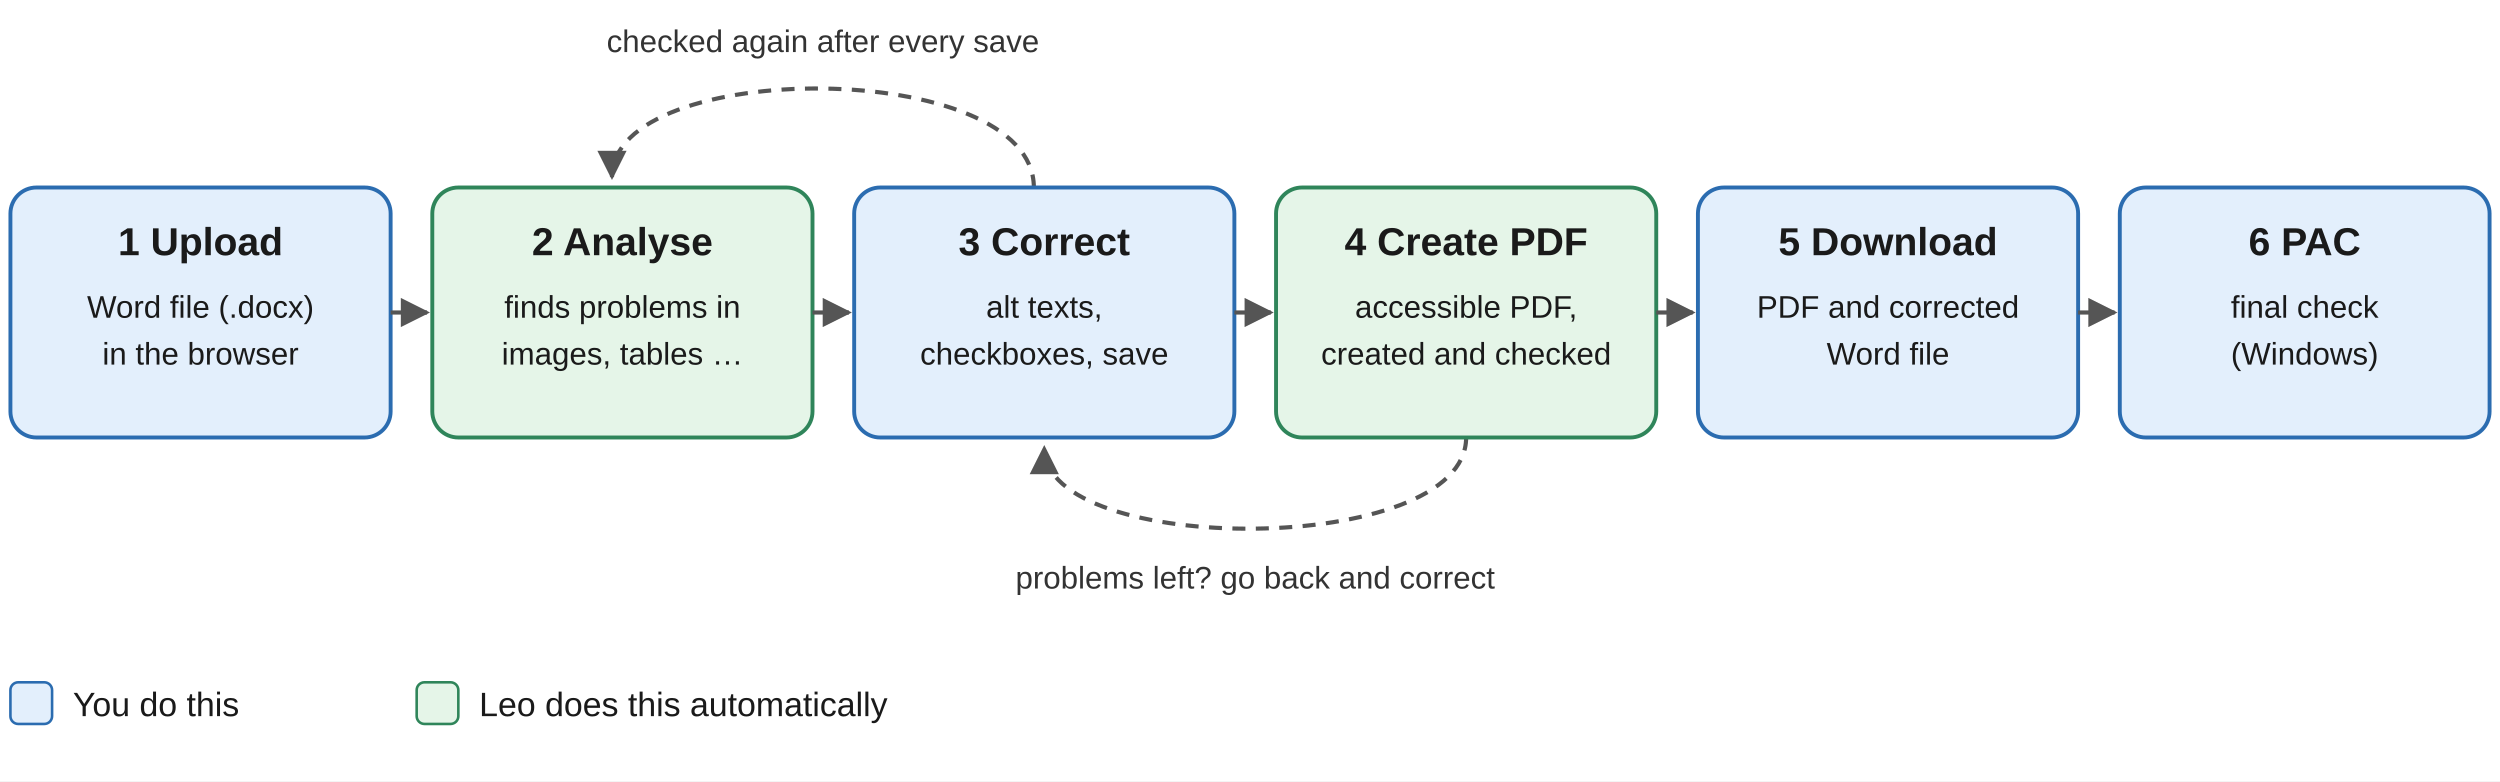
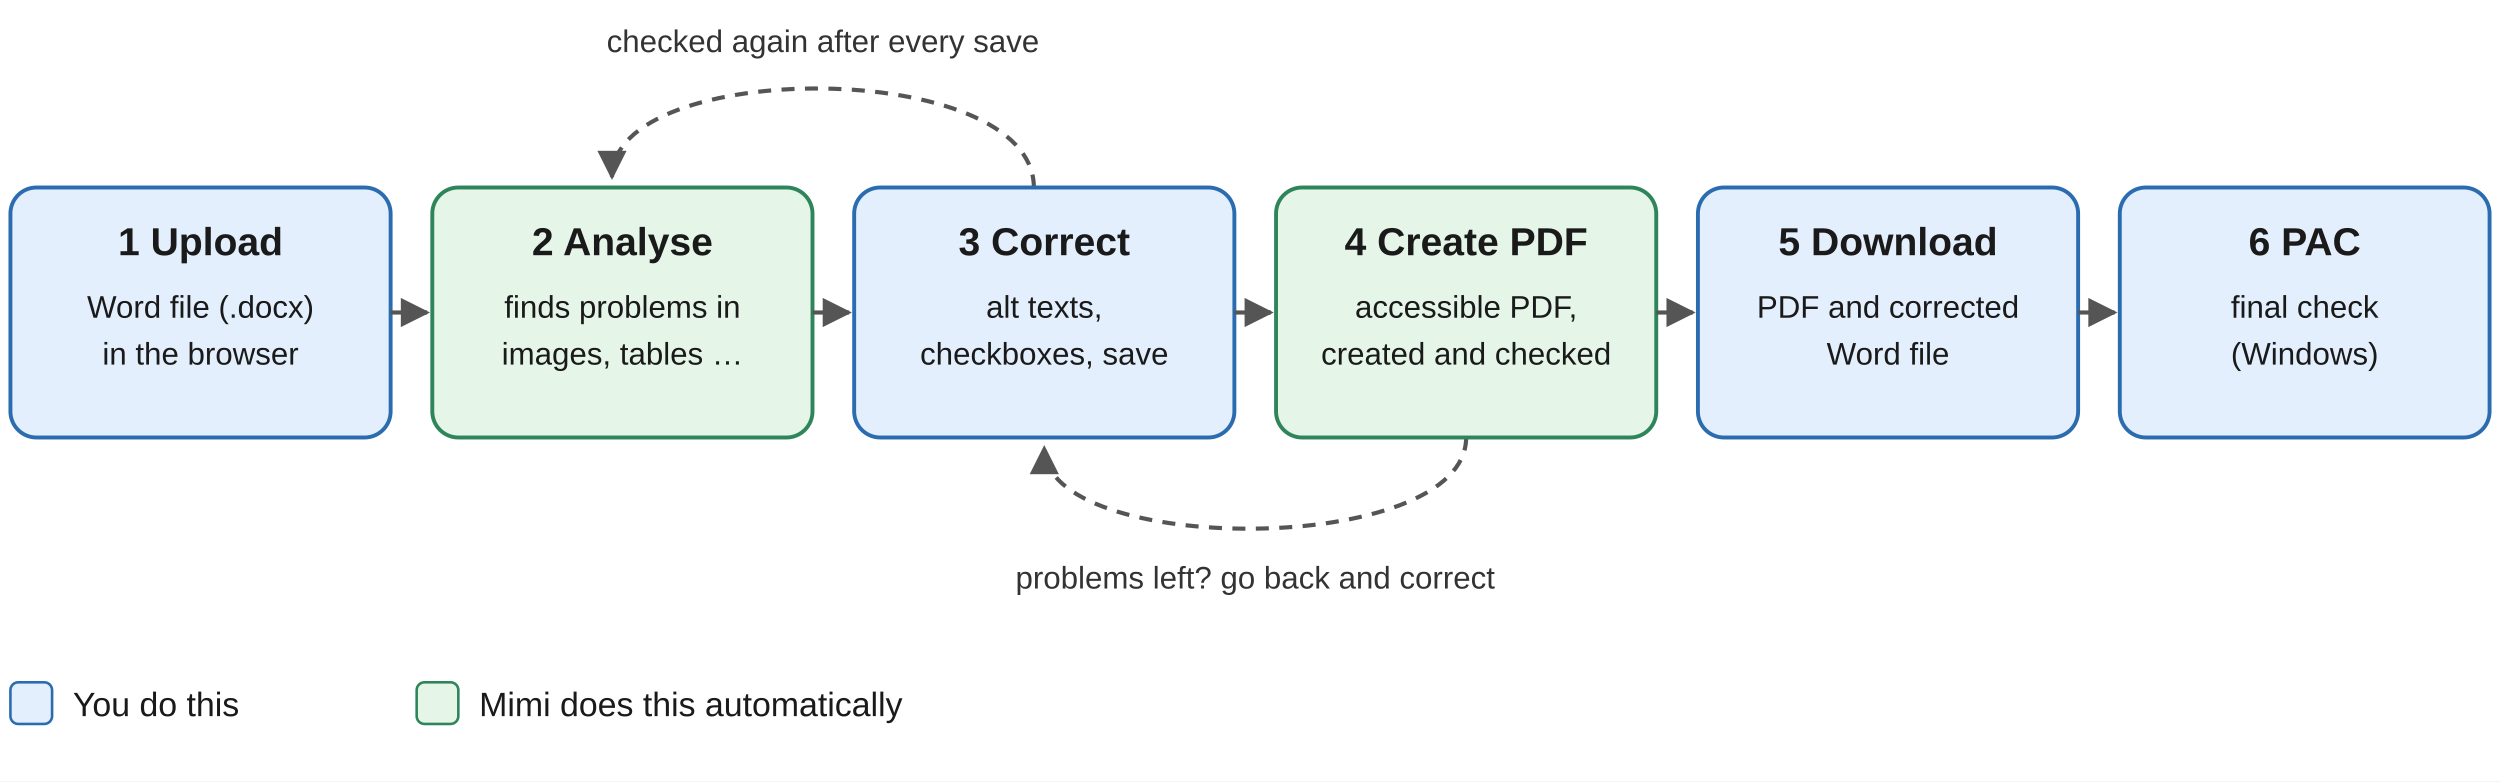
<svg xmlns="http://www.w3.org/2000/svg" xml:lang="en" viewBox="0 0 960 300" width="960" height="300" font-family="'Segoe UI', 'Helvetica Neue', Arial, sans-serif" role="img" aria-labelledby="t d">
  <defs>
    <marker id="a" viewBox="0 0 10 10" refX="9" refY="5" markerWidth="7" markerHeight="7" orient="auto-start-reverse">
      <path d="M0,0 L10,5 L0,10 z" fill="#555" />
    </marker>
  </defs>
  <rect width="960" height="300" fill="#ffffff" />
  <path d="M 397 72 C 397 22, 235 22, 235 68" fill="none" stroke="#555" stroke-width="1.6" stroke-dasharray="5 4" marker-end="url(#a)" />
  <text x="316" y="20" font-size="12" fill="#333" text-anchor="middle">checked again after every save</text>
  <path d="M 563 168 C 563 214, 401 214, 401 172" fill="none" stroke="#555" stroke-width="1.6" stroke-dasharray="5 4" marker-end="url(#a)" />
  <text x="482" y="226" font-size="12" fill="#333" text-anchor="middle">problems left? go back and correct</text>
  <g font-size="12" fill="#1a1a1a">
    <rect x="4" y="72" width="146" height="96" rx="10" fill="#e3effc" stroke="#2b6cb0" stroke-width="1.5" />
    <text x="77" y="98" font-size="15" font-weight="700" text-anchor="middle">1 Upload</text>
    <text x="77" y="122" text-anchor="middle">Word file (.docx)</text>
    <text x="77" y="140" text-anchor="middle">in the browser</text>
    <rect x="166" y="72" width="146" height="96" rx="10" fill="#e5f5e8" stroke="#2f855a" stroke-width="1.5" />
    <text x="239" y="98" font-size="15" font-weight="700" text-anchor="middle">2 Analyse</text>
    <text x="239" y="122" text-anchor="middle">finds problems in</text>
    <text x="239" y="140" text-anchor="middle">images, tables …</text>
    <rect x="328" y="72" width="146" height="96" rx="10" fill="#e3effc" stroke="#2b6cb0" stroke-width="1.5" />
    <text x="401" y="98" font-size="15" font-weight="700" text-anchor="middle">3 Correct</text>
    <text x="401" y="122" text-anchor="middle">alt texts,</text>
    <text x="401" y="140" text-anchor="middle">checkboxes, save</text>
    <rect x="490" y="72" width="146" height="96" rx="10" fill="#e5f5e8" stroke="#2f855a" stroke-width="1.5" />
    <text x="563" y="98" font-size="15" font-weight="700" text-anchor="middle">4 Create PDF</text>
    <text x="563" y="122" text-anchor="middle">accessible PDF,</text>
    <text x="563" y="140" text-anchor="middle">created and checked</text>
    <rect x="652" y="72" width="146" height="96" rx="10" fill="#e3effc" stroke="#2b6cb0" stroke-width="1.5" />
    <text x="725" y="98" font-size="15" font-weight="700" text-anchor="middle">5 Download</text>
    <text x="725" y="122" text-anchor="middle">PDF and corrected</text>
    <text x="725" y="140" text-anchor="middle">Word file</text>
    <rect x="814" y="72" width="142" height="96" rx="10" fill="#e3effc" stroke="#2b6cb0" stroke-width="1.5" />
    <text x="885" y="98" font-size="15" font-weight="700" text-anchor="middle">6 PAC</text>
    <text x="885" y="122" text-anchor="middle">final check</text>
    <text x="885" y="140" text-anchor="middle">(Windows)</text>
  </g>
  <g stroke="#555" stroke-width="1.6" marker-end="url(#a)">
    <line x1="150" y1="120" x2="164" y2="120" />
    <line x1="312" y1="120" x2="326" y2="120" />
    <line x1="474" y1="120" x2="488" y2="120" />
    <line x1="636" y1="120" x2="650" y2="120" />
    <line x1="798" y1="120" x2="812" y2="120" />
  </g>
  <g font-size="13" fill="#1a1a1a">
    <rect x="4" y="262" width="16" height="16" rx="3" fill="#e3effc" stroke="#2b6cb0" />
    <text x="28" y="275">You do this</text>
    <rect x="160" y="262" width="16" height="16" rx="3" fill="#e5f5e8" stroke="#2f855a" />
-     <text x="184" y="275">Leo does this automatically</text>
+     <text x="184" y="275">Mimi does this automatically</text>
  </g>
</svg>
